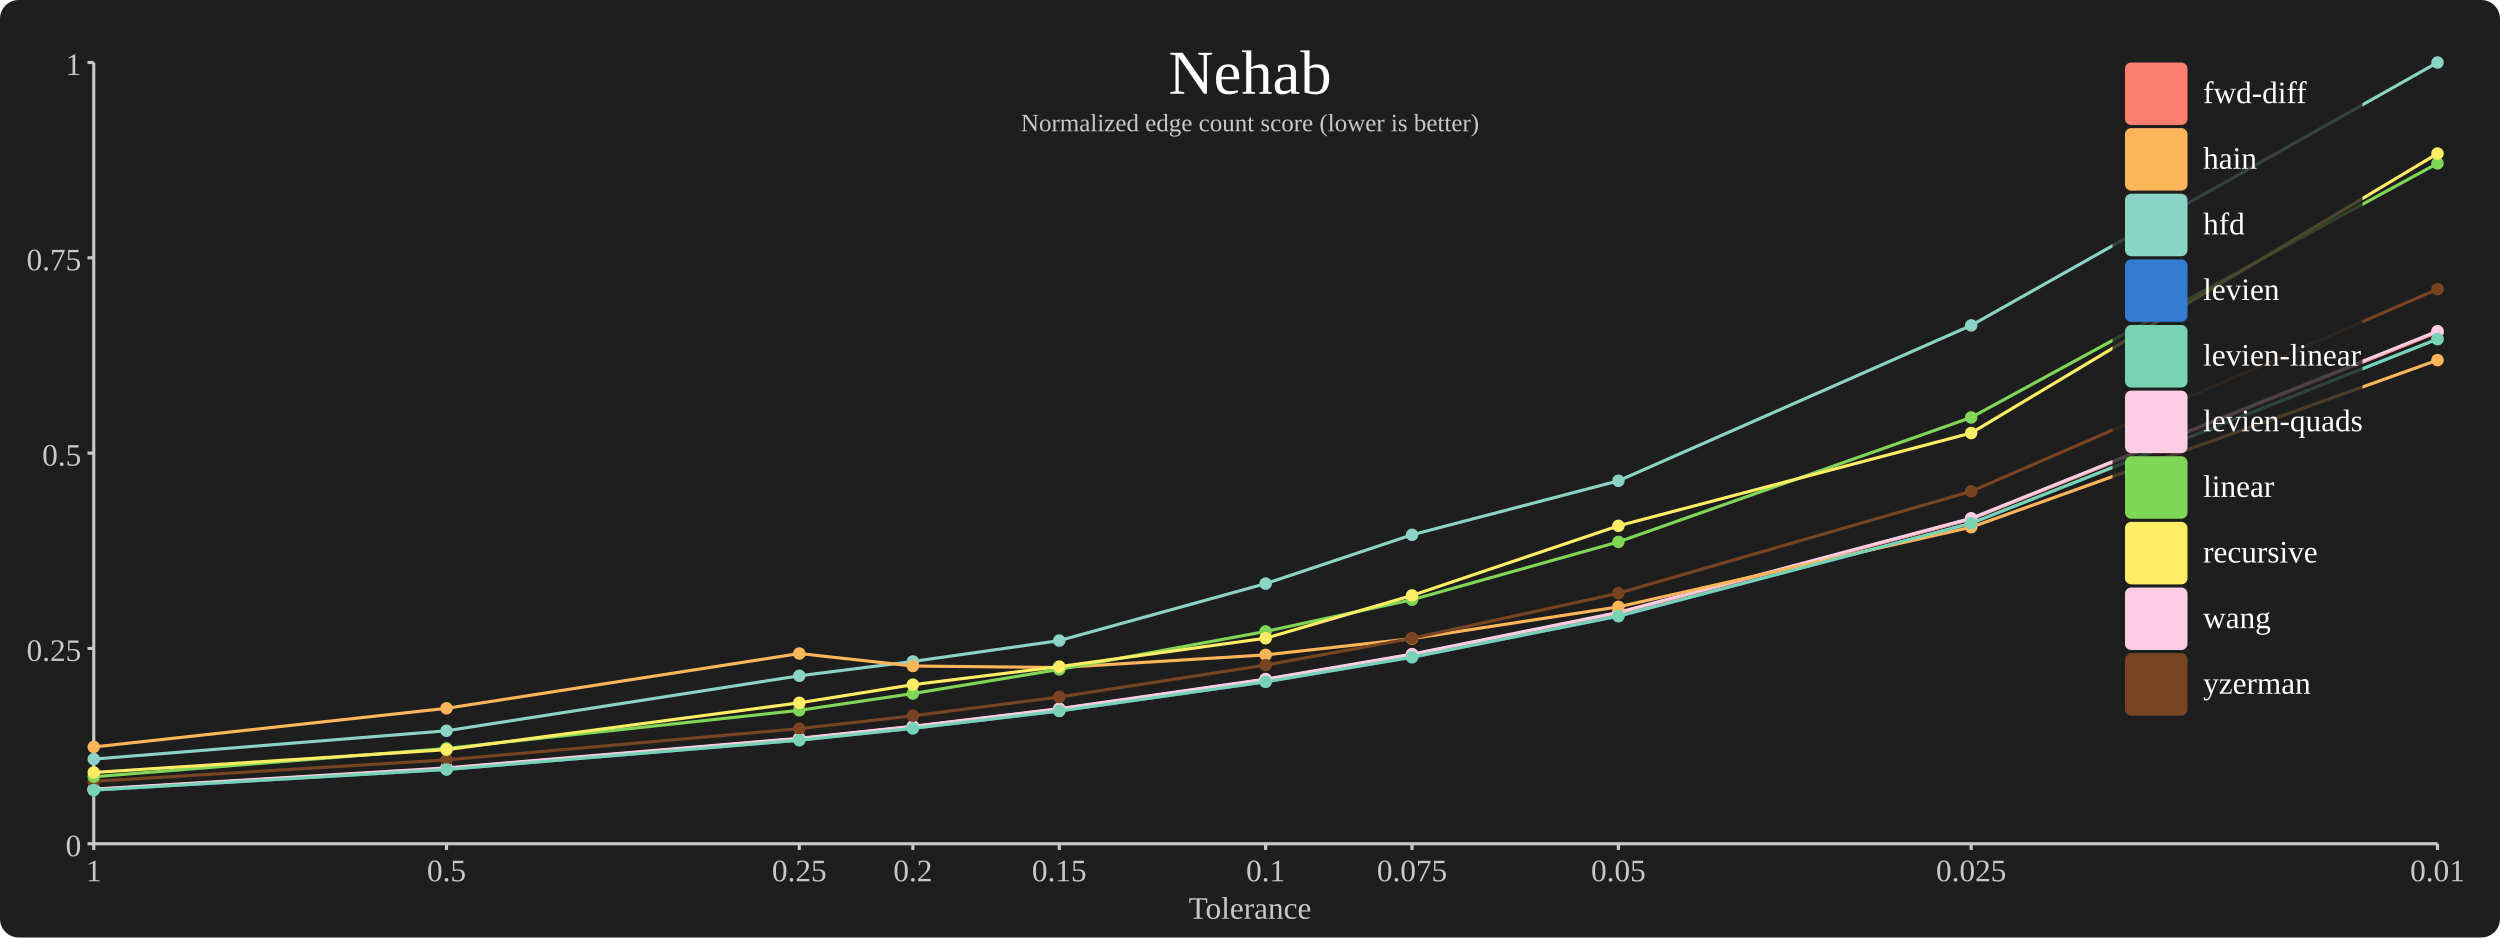
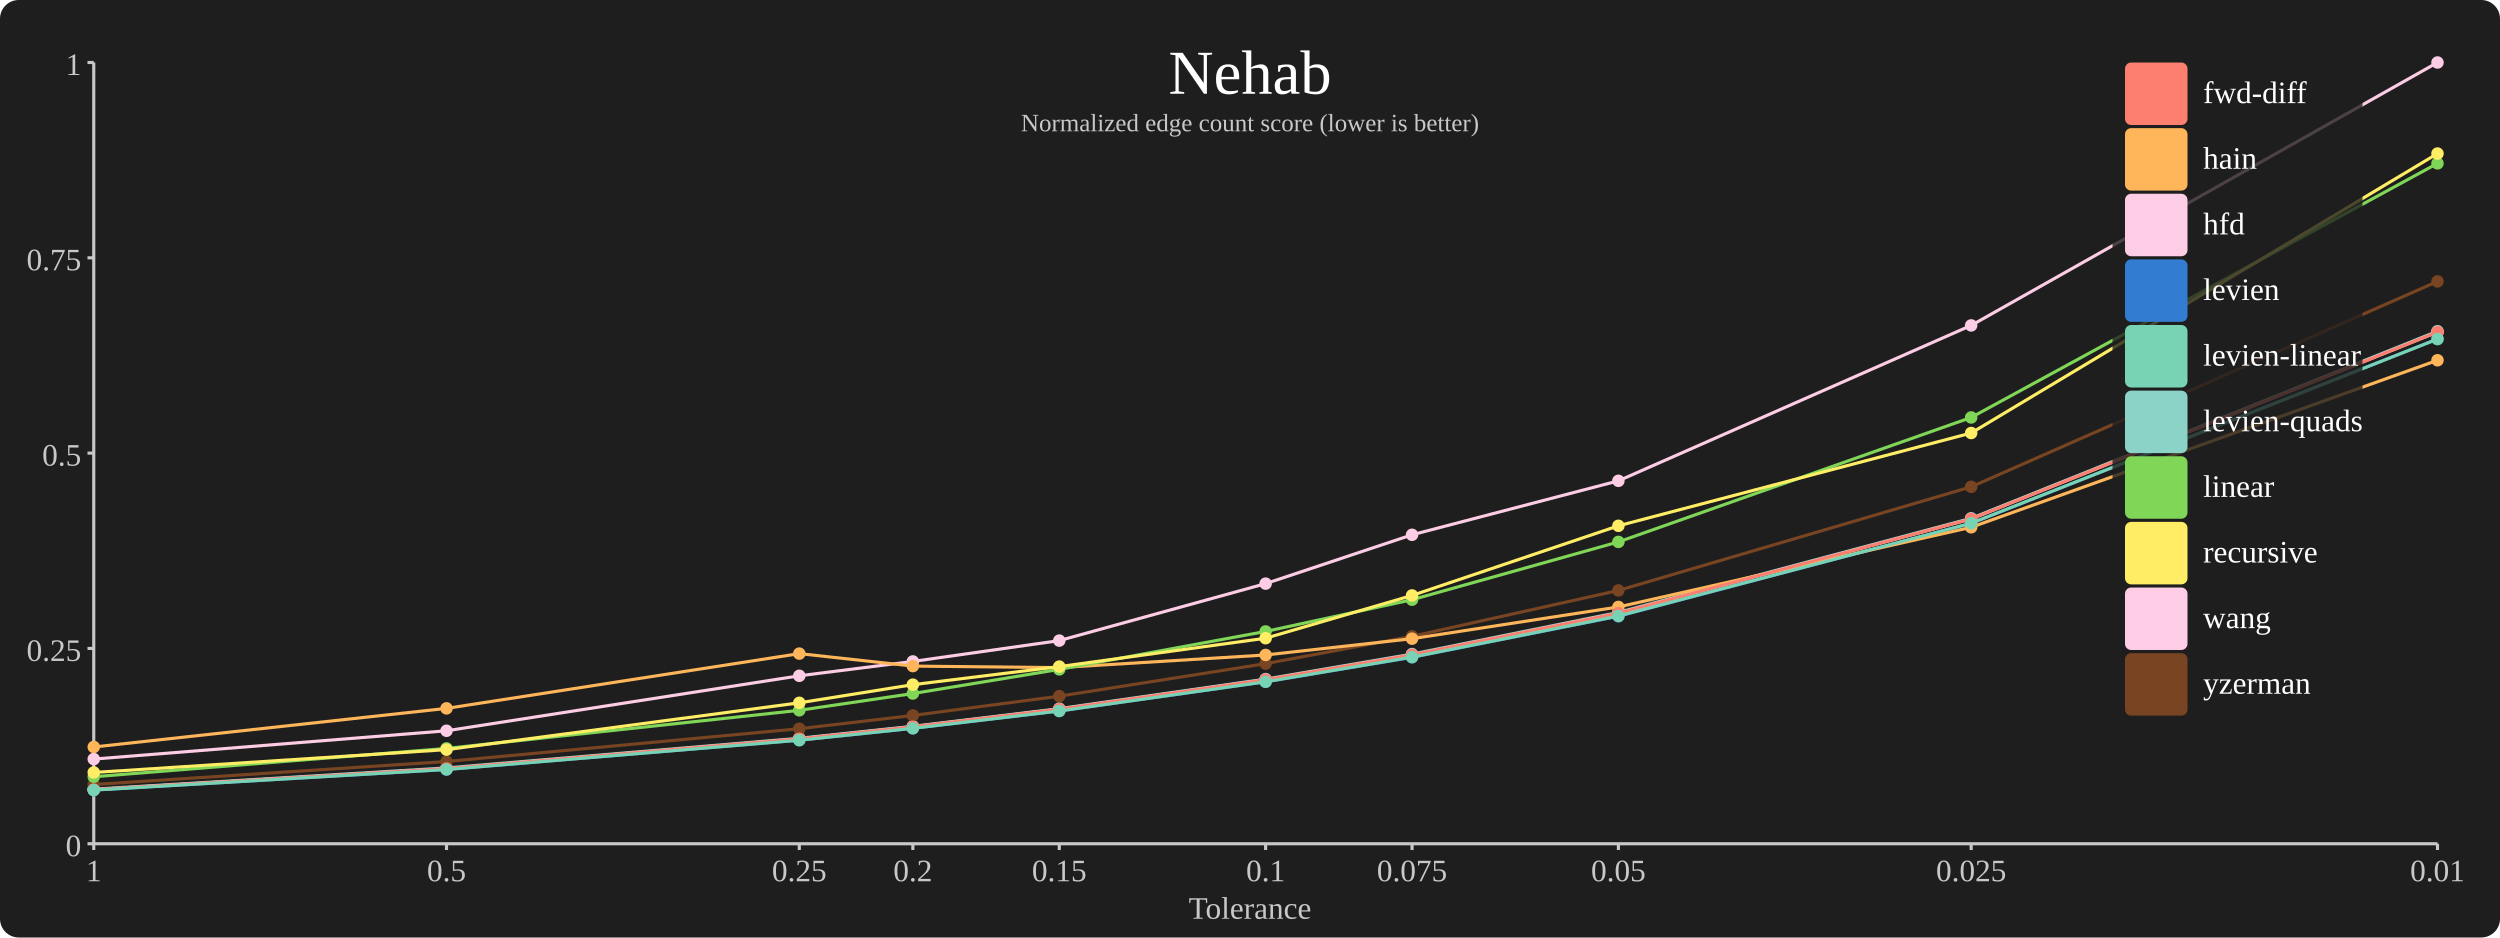
<svg xmlns="http://www.w3.org/2000/svg" viewBox="0 0 800 300">
  <rect x="0" y="0" width="800" height="300" ry="6" style="fill:rgb(30,30,30);stroke:none;fill-opacity:1;stroke-opacity:1;" />
  <path d="M 30 20 L 30 270" style="stroke:rgb(200,200,200);stroke-width:1" />
  <path d="M 30 270 L 780 270" style="stroke:rgb(200,200,200);stroke-width:1" />
  <path d="M 780 270 L 780 272" style="stroke:rgb(200,200,200);stroke-width:1" />
  <text x="780" y="282" style="font-size:10px;fill:rgb(200,200,200);text-anchor:middle;text-align:center;"> 0.01 </text>
  <path d="M 630.772 270 L 630.772 272" style="stroke:rgb(200,200,200);stroke-width:1" />
  <text x="630.772" y="282" style="font-size:10px;fill:rgb(200,200,200);text-anchor:middle;text-align:center;"> 0.025 </text>
  <path d="M 517.886 270 L 517.886 272" style="stroke:rgb(200,200,200);stroke-width:1" />
  <text x="517.886" y="282" style="font-size:10px;fill:rgb(200,200,200);text-anchor:middle;text-align:center;"> 0.05 </text>
  <path d="M 451.852 270 L 451.852 272" style="stroke:rgb(200,200,200);stroke-width:1" />
  <text x="451.852" y="282" style="font-size:10px;fill:rgb(200,200,200);text-anchor:middle;text-align:center;"> 0.075 </text>
  <path d="M 405 270 L 405 272" style="stroke:rgb(200,200,200);stroke-width:1" />
  <text x="405" y="282" style="font-size:10px;fill:rgb(200,200,200);text-anchor:middle;text-align:center;"> 0.1 </text>
  <path d="M 338.966 270 L 338.966 272" style="stroke:rgb(200,200,200);stroke-width:1" />
  <text x="338.966" y="282" style="font-size:10px;fill:rgb(200,200,200);text-anchor:middle;text-align:center;"> 0.15 </text>
  <path d="M 292.114 270 L 292.114 272" style="stroke:rgb(200,200,200);stroke-width:1" />
  <text x="292.114" y="282" style="font-size:10px;fill:rgb(200,200,200);text-anchor:middle;text-align:center;"> 0.2 </text>
  <path d="M 255.773 270 L 255.773 272" style="stroke:rgb(200,200,200);stroke-width:1" />
  <text x="255.773" y="282" style="font-size:10px;fill:rgb(200,200,200);text-anchor:middle;text-align:center;"> 0.25 </text>
  <path d="M 142.886 270 L 142.886 272" style="stroke:rgb(200,200,200);stroke-width:1" />
  <text x="142.886" y="282" style="font-size:10px;fill:rgb(200,200,200);text-anchor:middle;text-align:center;"> 0.5 </text>
  <path d="M 30 270 L 30 272" style="stroke:rgb(200,200,200);stroke-width:1" />
  <text x="30" y="282" style="font-size:10px;fill:rgb(200,200,200);text-anchor:middle;text-align:center;"> 1 </text>
  <path d="M 28 270 L 30 270" style="stroke:rgb(200,200,200);stroke-width:1" />
  <text x="26" y="274" style="font-size:10px;fill:rgb(200,200,200);text-anchor:end;text-align:right;"> 0 </text>
  <path d="M 28 207.5 L 30 207.5" style="stroke:rgb(200,200,200);stroke-width:1" />
  <text x="26" y="211.5" style="font-size:10px;fill:rgb(200,200,200);text-anchor:end;text-align:right;"> 0.25 </text>
  <path d="M 28 145 L 30 145" style="stroke:rgb(200,200,200);stroke-width:1" />
  <text x="26" y="149" style="font-size:10px;fill:rgb(200,200,200);text-anchor:end;text-align:right;"> 0.5 </text>
  <path d="M 28 82.5 L 30 82.5" style="stroke:rgb(200,200,200);stroke-width:1" />
  <text x="26" y="86.5" style="font-size:10px;fill:rgb(200,200,200);text-anchor:end;text-align:right;"> 0.75 </text>
  <path d="M 28 20 L 30 20" style="stroke:rgb(200,200,200);stroke-width:1" />
  <text x="26" y="24" style="font-size:10px;fill:rgb(200,200,200);text-anchor:end;text-align:right;"> 1 </text>
  <text x="400" y="294" style="font-size:10px;fill:rgb(200,200,200);text-anchor:middle;text-align:center;"> Tolerance </text>
+   <circle cx="780" cy="108.475" r="2" style="fill:rgb(50,125,209);stroke:none;fill-opacity:1;stroke-opacity:1;" />
+   <path d="M 780 108.475 L 630.772 167.465" style="stroke:rgb(50,125,209);stroke-width:1" />
+   <circle cx="630.772" cy="167.465" r="2" style="fill:rgb(50,125,209);stroke:none;fill-opacity:1;stroke-opacity:1;" />
+   <path d="M 630.772 167.465 L 517.886 197.2" style="stroke:rgb(50,125,209);stroke-width:1" />
+   <circle cx="517.886" cy="197.2" r="2" style="fill:rgb(50,125,209);stroke:none;fill-opacity:1;stroke-opacity:1;" />
+   <path d="M 517.886 197.2 L 451.852 210.335" style="stroke:rgb(50,125,209);stroke-width:1" />
+   <circle cx="451.852" cy="210.335" r="2" style="fill:rgb(50,125,209);stroke:none;fill-opacity:1;stroke-opacity:1;" />
+   <path d="M 451.852 210.335 L 405 218.183" style="stroke:rgb(50,125,209);stroke-width:1" />
+   <circle cx="405" cy="218.183" r="2" style="fill:rgb(50,125,209);stroke:none;fill-opacity:1;stroke-opacity:1;" />
+   <path d="M 405 218.183 L 338.966 227.52" style="stroke:rgb(50,125,209);stroke-width:1" />
+   <circle cx="338.966" cy="227.52" r="2" style="fill:rgb(50,125,209);stroke:none;fill-opacity:1;stroke-opacity:1;" />
+   <path d="M 338.966 227.52 L 292.114 233.062" style="stroke:rgb(50,125,209);stroke-width:1" />
+   <circle cx="292.114" cy="233.062" r="2" style="fill:rgb(50,125,209);stroke:none;fill-opacity:1;stroke-opacity:1;" />
+   <path d="M 292.114 233.062 L 255.773 236.85" style="stroke:rgb(50,125,209);stroke-width:1" />
+   <circle cx="255.773" cy="236.85" r="2" style="fill:rgb(50,125,209);stroke:none;fill-opacity:1;stroke-opacity:1;" />
+   <path d="M 255.773 236.85 L 142.886 246.225" style="stroke:rgb(50,125,209);stroke-width:1" />
+   <circle cx="142.886" cy="246.225" r="2" style="fill:rgb(50,125,209);stroke:none;fill-opacity:1;stroke-opacity:1;" />
+   <path d="M 142.886 246.225 L 30 252.838" style="stroke:rgb(50,125,209);stroke-width:1" />
+   <circle cx="30" cy="252.838" r="2" style="fill:rgb(50,125,209);stroke:none;fill-opacity:1;stroke-opacity:1;" />
+   <circle cx="780" cy="105.98" r="2" style="fill:rgb(139,211,199);stroke:none;fill-opacity:1;stroke-opacity:1;" />
+   <path d="M 780 105.98 L 630.772 165.857" style="stroke:rgb(139,211,199);stroke-width:1" />
+   <circle cx="630.772" cy="165.857" r="2" style="fill:rgb(139,211,199);stroke:none;fill-opacity:1;stroke-opacity:1;" />
+   <path d="M 630.772 165.857 L 517.886 195.957" style="stroke:rgb(139,211,199);stroke-width:1" />
+   <circle cx="517.886" cy="195.957" r="2" style="fill:rgb(139,211,199);stroke:none;fill-opacity:1;stroke-opacity:1;" />
+   <path d="M 517.886 195.957 L 451.852 209.305" style="stroke:rgb(139,211,199);stroke-width:1" />
+   <circle cx="451.852" cy="209.305" r="2" style="fill:rgb(139,211,199);stroke:none;fill-opacity:1;stroke-opacity:1;" />
+   <path d="M 451.852 209.305 L 405 217.305" style="stroke:rgb(139,211,199);stroke-width:1" />
+   <circle cx="405" cy="217.305" r="2" style="fill:rgb(139,211,199);stroke:none;fill-opacity:1;stroke-opacity:1;" />
+   <path d="M 405 217.305 L 338.966 226.762" style="stroke:rgb(139,211,199);stroke-width:1" />
+   <circle cx="338.966" cy="226.762" r="2" style="fill:rgb(139,211,199);stroke:none;fill-opacity:1;stroke-opacity:1;" />
+   <path d="M 338.966 226.762 L 292.114 232.407" style="stroke:rgb(139,211,199);stroke-width:1" />
+   <circle cx="292.114" cy="232.407" r="2" style="fill:rgb(139,211,199);stroke:none;fill-opacity:1;stroke-opacity:1;" />
+   <path d="M 292.114 232.407 L 255.773 236.238" style="stroke:rgb(139,211,199);stroke-width:1" />
+   <circle cx="255.773" cy="236.238" r="2" style="fill:rgb(139,211,199);stroke:none;fill-opacity:1;stroke-opacity:1;" />
+   <path d="M 255.773 236.238 L 142.886 245.725" style="stroke:rgb(139,211,199);stroke-width:1" />
+   <circle cx="142.886" cy="245.725" r="2" style="fill:rgb(139,211,199);stroke:none;fill-opacity:1;stroke-opacity:1;" />
+   <path d="M 142.886 245.725 L 30 252.515" style="stroke:rgb(139,211,199);stroke-width:1" />
+   <circle cx="30" cy="252.515" r="2" style="fill:rgb(139,211,199);stroke:none;fill-opacity:1;stroke-opacity:1;" />
  <circle cx="780" cy="106.25" r="2" style="fill:rgb(253,204,229);stroke:none;fill-opacity:1;stroke-opacity:1;" />
  <path d="M 780 106.25 L 630.772 166.04" style="stroke:rgb(253,204,229);stroke-width:1" />
  <circle cx="630.772" cy="166.04" r="2" style="fill:rgb(253,204,229);stroke:none;fill-opacity:1;stroke-opacity:1;" />
  <path d="M 630.772 166.04 L 517.886 196.185" style="stroke:rgb(253,204,229);stroke-width:1" />
  <circle cx="517.886" cy="196.185" r="2" style="fill:rgb(253,204,229);stroke:none;fill-opacity:1;stroke-opacity:1;" />
  <path d="M 517.886 196.185 L 451.852 209.535" style="stroke:rgb(253,204,229);stroke-width:1" />
  <circle cx="451.852" cy="209.535" r="2" style="fill:rgb(253,204,229);stroke:none;fill-opacity:1;stroke-opacity:1;" />
  <path d="M 451.852 209.535 L 405 217.495" style="stroke:rgb(253,204,229);stroke-width:1" />
  <circle cx="405" cy="217.495" r="2" style="fill:rgb(253,204,229);stroke:none;fill-opacity:1;stroke-opacity:1;" />
  <path d="M 405 217.495 L 338.966 226.923" style="stroke:rgb(253,204,229);stroke-width:1" />
  <circle cx="338.966" cy="226.923" r="2" style="fill:rgb(253,204,229);stroke:none;fill-opacity:1;stroke-opacity:1;" />
  <path d="M 338.966 226.923 L 292.114 232.548" style="stroke:rgb(253,204,229);stroke-width:1" />
  <circle cx="292.114" cy="232.548" r="2" style="fill:rgb(253,204,229);stroke:none;fill-opacity:1;stroke-opacity:1;" />
  <path d="M 292.114 232.548 L 255.773 236.41" style="stroke:rgb(253,204,229);stroke-width:1" />
  <circle cx="255.773" cy="236.41" r="2" style="fill:rgb(253,204,229);stroke:none;fill-opacity:1;stroke-opacity:1;" />
  <path d="M 255.773 236.41 L 142.886 245.942" style="stroke:rgb(253,204,229);stroke-width:1" />
  <circle cx="142.886" cy="245.942" r="2" style="fill:rgb(253,204,229);stroke:none;fill-opacity:1;stroke-opacity:1;" />
  <path d="M 142.886 245.942 L 30 252.66" style="stroke:rgb(253,204,229);stroke-width:1" />
  <circle cx="30" cy="252.66" r="2" style="fill:rgb(253,204,229);stroke:none;fill-opacity:1;stroke-opacity:1;" />
+   <circle cx="780" cy="90.06" r="2" style="fill:rgb(120,68,33);stroke:none;fill-opacity:1;stroke-opacity:1;" />
+   <path d="M 780 90.06 L 630.772 155.785" style="stroke:rgb(120,68,33);stroke-width:1" />
+   <circle cx="630.772" cy="155.785" r="2" style="fill:rgb(120,68,33);stroke:none;fill-opacity:1;stroke-opacity:1;" />
+   <path d="M 630.772 155.785 L 517.886 188.94" style="stroke:rgb(120,68,33);stroke-width:1" />
+   <circle cx="517.886" cy="188.94" r="2" style="fill:rgb(120,68,33);stroke:none;fill-opacity:1;stroke-opacity:1;" />
+   <path d="M 517.886 188.94 L 451.852 203.615" style="stroke:rgb(120,68,33);stroke-width:1" />
+   <circle cx="451.852" cy="203.615" r="2" style="fill:rgb(120,68,33);stroke:none;fill-opacity:1;stroke-opacity:1;" />
+   <path d="M 451.852 203.615 L 405 212.363" style="stroke:rgb(120,68,33);stroke-width:1" />
+   <circle cx="405" cy="212.363" r="2" style="fill:rgb(120,68,33);stroke:none;fill-opacity:1;stroke-opacity:1;" />
+   <path d="M 405 212.363 L 338.966 222.772" style="stroke:rgb(120,68,33);stroke-width:1" />
+   <circle cx="338.966" cy="222.772" r="2" style="fill:rgb(120,68,33);stroke:none;fill-opacity:1;stroke-opacity:1;" />
+   <path d="M 338.966 222.772 L 292.114 228.94" style="stroke:rgb(120,68,33);stroke-width:1" />
+   <circle cx="292.114" cy="228.94" r="2" style="fill:rgb(120,68,33);stroke:none;fill-opacity:1;stroke-opacity:1;" />
+   <path d="M 292.114 228.94 L 255.773 233.183" style="stroke:rgb(120,68,33);stroke-width:1" />
+   <circle cx="255.773" cy="233.183" r="2" style="fill:rgb(120,68,33);stroke:none;fill-opacity:1;stroke-opacity:1;" />
+   <path d="M 255.773 233.183 L 142.886 243.678" style="stroke:rgb(120,68,33);stroke-width:1" />
+   <circle cx="142.886" cy="243.678" r="2" style="fill:rgb(120,68,33);stroke:none;fill-opacity:1;stroke-opacity:1;" />
+   <path d="M 142.886 243.678 L 30 251.037" style="stroke:rgb(120,68,33);stroke-width:1" />
+   <circle cx="30" cy="251.037" r="2" style="fill:rgb(120,68,33);stroke:none;fill-opacity:1;stroke-opacity:1;" />
+   <circle cx="780" cy="20" r="2" style="fill:rgb(253,204,229);stroke:none;fill-opacity:1;stroke-opacity:1;" />
+   <path d="M 780 20 L 630.772 104.133" style="stroke:rgb(253,204,229);stroke-width:1" />
+   <circle cx="630.772" cy="104.133" r="2" style="fill:rgb(253,204,229);stroke:none;fill-opacity:1;stroke-opacity:1;" />
+   <path d="M 630.772 104.133 L 517.886 153.863" style="stroke:rgb(253,204,229);stroke-width:1" />
+   <circle cx="517.886" cy="153.863" r="2" style="fill:rgb(253,204,229);stroke:none;fill-opacity:1;stroke-opacity:1;" />
+   <path d="M 517.886 153.863 L 451.852 171.135" style="stroke:rgb(253,204,229);stroke-width:1" />
+   <circle cx="451.852" cy="171.135" r="2" style="fill:rgb(253,204,229);stroke:none;fill-opacity:1;stroke-opacity:1;" />
+   <path d="M 451.852 171.135 L 405 186.76" style="stroke:rgb(253,204,229);stroke-width:1" />
+   <circle cx="405" cy="186.76" r="2" style="fill:rgb(253,204,229);stroke:none;fill-opacity:1;stroke-opacity:1;" />
+   <path d="M 405 186.76 L 338.966 204.993" style="stroke:rgb(253,204,229);stroke-width:1" />
+   <circle cx="338.966" cy="204.993" r="2" style="fill:rgb(253,204,229);stroke:none;fill-opacity:1;stroke-opacity:1;" />
+   <path d="M 338.966 204.993 L 292.114 211.662" style="stroke:rgb(253,204,229);stroke-width:1" />
+   <circle cx="292.114" cy="211.662" r="2" style="fill:rgb(253,204,229);stroke:none;fill-opacity:1;stroke-opacity:1;" />
+   <path d="M 292.114 211.662 L 255.773 216.25" style="stroke:rgb(253,204,229);stroke-width:1" />
+   <circle cx="255.773" cy="216.25" r="2" style="fill:rgb(253,204,229);stroke:none;fill-opacity:1;stroke-opacity:1;" />
+   <path d="M 255.773 216.25 L 142.886 233.847" style="stroke:rgb(253,204,229);stroke-width:1" />
+   <circle cx="142.886" cy="233.847" r="2" style="fill:rgb(253,204,229);stroke:none;fill-opacity:1;stroke-opacity:1;" />
+   <path d="M 142.886 233.847 L 30 242.9" style="stroke:rgb(253,204,229);stroke-width:1" />
+   <circle cx="30" cy="242.9" r="2" style="fill:rgb(253,204,229);stroke:none;fill-opacity:1;stroke-opacity:1;" />
+   <circle cx="780" cy="115.285" r="2" style="fill:rgb(255,181,90);stroke:none;fill-opacity:1;stroke-opacity:1;" />
+   <path d="M 780 115.285 L 630.772 168.73" style="stroke:rgb(255,181,90);stroke-width:1" />
+   <circle cx="630.772" cy="168.73" r="2" style="fill:rgb(255,181,90);stroke:none;fill-opacity:1;stroke-opacity:1;" />
+   <path d="M 630.772 168.73 L 517.886 194.22" style="stroke:rgb(255,181,90);stroke-width:1" />
+   <circle cx="517.886" cy="194.22" r="2" style="fill:rgb(255,181,90);stroke:none;fill-opacity:1;stroke-opacity:1;" />
+   <path d="M 517.886 194.22 L 451.852 204.377" style="stroke:rgb(255,181,90);stroke-width:1" />
+   <circle cx="451.852" cy="204.377" r="2" style="fill:rgb(255,181,90);stroke:none;fill-opacity:1;stroke-opacity:1;" />
+   <path d="M 451.852 204.377 L 405 209.585" style="stroke:rgb(255,181,90);stroke-width:1" />
+   <circle cx="405" cy="209.585" r="2" style="fill:rgb(255,181,90);stroke:none;fill-opacity:1;stroke-opacity:1;" />
+   <path d="M 405 209.585 L 338.966 213.645" style="stroke:rgb(255,181,90);stroke-width:1" />
+   <circle cx="338.966" cy="213.645" r="2" style="fill:rgb(255,181,90);stroke:none;fill-opacity:1;stroke-opacity:1;" />
+   <path d="M 338.966 213.645 L 292.114 213.153" style="stroke:rgb(255,181,90);stroke-width:1" />
+   <circle cx="292.114" cy="213.153" r="2" style="fill:rgb(255,181,90);stroke:none;fill-opacity:1;stroke-opacity:1;" />
+   <path d="M 292.114 213.153 L 255.773 209.155" style="stroke:rgb(255,181,90);stroke-width:1" />
+   <circle cx="255.773" cy="209.155" r="2" style="fill:rgb(255,181,90);stroke:none;fill-opacity:1;stroke-opacity:1;" />
+   <path d="M 255.773 209.155 L 142.886 226.678" style="stroke:rgb(255,181,90);stroke-width:1" />
+   <circle cx="142.886" cy="226.678" r="2" style="fill:rgb(255,181,90);stroke:none;fill-opacity:1;stroke-opacity:1;" />
+   <path d="M 142.886 226.678 L 30 239.032" style="stroke:rgb(255,181,90);stroke-width:1" />
+   <circle cx="30" cy="239.032" r="2" style="fill:rgb(255,181,90);stroke:none;fill-opacity:1;stroke-opacity:1;" />
  <circle cx="780" cy="106.25" r="2" style="fill:rgb(253,127,111);stroke:none;fill-opacity:1;stroke-opacity:1;" />
  <path d="M 780 106.25 L 630.772 166.04" style="stroke:rgb(253,127,111);stroke-width:1" />
  <circle cx="630.772" cy="166.04" r="2" style="fill:rgb(253,127,111);stroke:none;fill-opacity:1;stroke-opacity:1;" />
  <path d="M 630.772 166.04 L 517.886 196.185" style="stroke:rgb(253,127,111);stroke-width:1" />
  <circle cx="517.886" cy="196.185" r="2" style="fill:rgb(253,127,111);stroke:none;fill-opacity:1;stroke-opacity:1;" />
  <path d="M 517.886 196.185 L 451.852 209.535" style="stroke:rgb(253,127,111);stroke-width:1" />
  <circle cx="451.852" cy="209.535" r="2" style="fill:rgb(253,127,111);stroke:none;fill-opacity:1;stroke-opacity:1;" />
  <path d="M 451.852 209.535 L 405 217.495" style="stroke:rgb(253,127,111);stroke-width:1" />
  <circle cx="405" cy="217.495" r="2" style="fill:rgb(253,127,111);stroke:none;fill-opacity:1;stroke-opacity:1;" />
  <path d="M 405 217.495 L 338.966 226.923" style="stroke:rgb(253,127,111);stroke-width:1" />
  <circle cx="338.966" cy="226.923" r="2" style="fill:rgb(253,127,111);stroke:none;fill-opacity:1;stroke-opacity:1;" />
  <path d="M 338.966 226.923 L 292.114 232.548" style="stroke:rgb(253,127,111);stroke-width:1" />
  <circle cx="292.114" cy="232.548" r="2" style="fill:rgb(253,127,111);stroke:none;fill-opacity:1;stroke-opacity:1;" />
  <path d="M 292.114 232.548 L 255.773 236.41" style="stroke:rgb(253,127,111);stroke-width:1" />
  <circle cx="255.773" cy="236.41" r="2" style="fill:rgb(253,127,111);stroke:none;fill-opacity:1;stroke-opacity:1;" />
  <path d="M 255.773 236.41 L 142.886 245.942" style="stroke:rgb(253,127,111);stroke-width:1" />
  <circle cx="142.886" cy="245.942" r="2" style="fill:rgb(253,127,111);stroke:none;fill-opacity:1;stroke-opacity:1;" />
  <path d="M 142.886 245.942 L 30 252.66" style="stroke:rgb(253,127,111);stroke-width:1" />
  <circle cx="30" cy="252.66" r="2" style="fill:rgb(253,127,111);stroke:none;fill-opacity:1;stroke-opacity:1;" />
-   <circle cx="780" cy="20" r="2" style="fill:rgb(139,211,199);stroke:none;fill-opacity:1;stroke-opacity:1;" />
-   <path d="M 780 20 L 630.772 104.133" style="stroke:rgb(139,211,199);stroke-width:1" />
-   <circle cx="630.772" cy="104.133" r="2" style="fill:rgb(139,211,199);stroke:none;fill-opacity:1;stroke-opacity:1;" />
-   <path d="M 630.772 104.133 L 517.886 153.863" style="stroke:rgb(139,211,199);stroke-width:1" />
-   <circle cx="517.886" cy="153.863" r="2" style="fill:rgb(139,211,199);stroke:none;fill-opacity:1;stroke-opacity:1;" />
-   <path d="M 517.886 153.863 L 451.852 171.135" style="stroke:rgb(139,211,199);stroke-width:1" />
-   <circle cx="451.852" cy="171.135" r="2" style="fill:rgb(139,211,199);stroke:none;fill-opacity:1;stroke-opacity:1;" />
-   <path d="M 451.852 171.135 L 405 186.76" style="stroke:rgb(139,211,199);stroke-width:1" />
-   <circle cx="405" cy="186.76" r="2" style="fill:rgb(139,211,199);stroke:none;fill-opacity:1;stroke-opacity:1;" />
-   <path d="M 405 186.76 L 338.966 204.993" style="stroke:rgb(139,211,199);stroke-width:1" />
-   <circle cx="338.966" cy="204.993" r="2" style="fill:rgb(139,211,199);stroke:none;fill-opacity:1;stroke-opacity:1;" />
-   <path d="M 338.966 204.993 L 292.114 211.662" style="stroke:rgb(139,211,199);stroke-width:1" />
-   <circle cx="292.114" cy="211.662" r="2" style="fill:rgb(139,211,199);stroke:none;fill-opacity:1;stroke-opacity:1;" />
-   <path d="M 292.114 211.662 L 255.773 216.25" style="stroke:rgb(139,211,199);stroke-width:1" />
-   <circle cx="255.773" cy="216.25" r="2" style="fill:rgb(139,211,199);stroke:none;fill-opacity:1;stroke-opacity:1;" />
-   <path d="M 255.773 216.25 L 142.886 233.847" style="stroke:rgb(139,211,199);stroke-width:1" />
-   <circle cx="142.886" cy="233.847" r="2" style="fill:rgb(139,211,199);stroke:none;fill-opacity:1;stroke-opacity:1;" />
-   <path d="M 142.886 233.847 L 30 242.9" style="stroke:rgb(139,211,199);stroke-width:1" />
-   <circle cx="30" cy="242.9" r="2" style="fill:rgb(139,211,199);stroke:none;fill-opacity:1;stroke-opacity:1;" />
-   <circle cx="780" cy="108.487" r="2" style="fill:rgb(50,125,209);stroke:none;fill-opacity:1;stroke-opacity:1;" />
-   <path d="M 780 108.487 L 630.772 167.47" style="stroke:rgb(50,125,209);stroke-width:1" />
-   <circle cx="630.772" cy="167.47" r="2" style="fill:rgb(50,125,209);stroke:none;fill-opacity:1;stroke-opacity:1;" />
-   <path d="M 630.772 167.47 L 517.886 197.207" style="stroke:rgb(50,125,209);stroke-width:1" />
-   <circle cx="517.886" cy="197.207" r="2" style="fill:rgb(50,125,209);stroke:none;fill-opacity:1;stroke-opacity:1;" />
-   <path d="M 517.886 197.207 L 451.852 210.338" style="stroke:rgb(50,125,209);stroke-width:1" />
-   <circle cx="451.852" cy="210.338" r="2" style="fill:rgb(50,125,209);stroke:none;fill-opacity:1;stroke-opacity:1;" />
-   <path d="M 451.852 210.338 L 405 218.19" style="stroke:rgb(50,125,209);stroke-width:1" />
-   <circle cx="405" cy="218.19" r="2" style="fill:rgb(50,125,209);stroke:none;fill-opacity:1;stroke-opacity:1;" />
-   <path d="M 405 218.19 L 338.966 227.522" style="stroke:rgb(50,125,209);stroke-width:1" />
-   <circle cx="338.966" cy="227.522" r="2" style="fill:rgb(50,125,209);stroke:none;fill-opacity:1;stroke-opacity:1;" />
-   <path d="M 338.966 227.522 L 292.114 233.062" style="stroke:rgb(50,125,209);stroke-width:1" />
-   <circle cx="292.114" cy="233.062" r="2" style="fill:rgb(50,125,209);stroke:none;fill-opacity:1;stroke-opacity:1;" />
-   <path d="M 292.114 233.062 L 255.773 236.85" style="stroke:rgb(50,125,209);stroke-width:1" />
-   <circle cx="255.773" cy="236.85" r="2" style="fill:rgb(50,125,209);stroke:none;fill-opacity:1;stroke-opacity:1;" />
-   <path d="M 255.773 236.85 L 142.886 246.225" style="stroke:rgb(50,125,209);stroke-width:1" />
-   <circle cx="142.886" cy="246.225" r="2" style="fill:rgb(50,125,209);stroke:none;fill-opacity:1;stroke-opacity:1;" />
-   <path d="M 142.886 246.225 L 30 252.838" style="stroke:rgb(50,125,209);stroke-width:1" />
-   <circle cx="30" cy="252.838" r="2" style="fill:rgb(50,125,209);stroke:none;fill-opacity:1;stroke-opacity:1;" />
-   <circle cx="780" cy="105.98" r="2" style="fill:rgb(253,204,229);stroke:none;fill-opacity:1;stroke-opacity:1;" />
-   <path d="M 780 105.98 L 630.772 165.857" style="stroke:rgb(253,204,229);stroke-width:1" />
-   <circle cx="630.772" cy="165.857" r="2" style="fill:rgb(253,204,229);stroke:none;fill-opacity:1;stroke-opacity:1;" />
-   <path d="M 630.772 165.857 L 517.886 195.957" style="stroke:rgb(253,204,229);stroke-width:1" />
-   <circle cx="517.886" cy="195.957" r="2" style="fill:rgb(253,204,229);stroke:none;fill-opacity:1;stroke-opacity:1;" />
-   <path d="M 517.886 195.957 L 451.852 209.305" style="stroke:rgb(253,204,229);stroke-width:1" />
-   <circle cx="451.852" cy="209.305" r="2" style="fill:rgb(253,204,229);stroke:none;fill-opacity:1;stroke-opacity:1;" />
-   <path d="M 451.852 209.305 L 405 217.305" style="stroke:rgb(253,204,229);stroke-width:1" />
-   <circle cx="405" cy="217.305" r="2" style="fill:rgb(253,204,229);stroke:none;fill-opacity:1;stroke-opacity:1;" />
-   <path d="M 405 217.305 L 338.966 226.762" style="stroke:rgb(253,204,229);stroke-width:1" />
-   <circle cx="338.966" cy="226.762" r="2" style="fill:rgb(253,204,229);stroke:none;fill-opacity:1;stroke-opacity:1;" />
-   <path d="M 338.966 226.762 L 292.114 232.407" style="stroke:rgb(253,204,229);stroke-width:1" />
-   <circle cx="292.114" cy="232.407" r="2" style="fill:rgb(253,204,229);stroke:none;fill-opacity:1;stroke-opacity:1;" />
-   <path d="M 292.114 232.407 L 255.773 236.238" style="stroke:rgb(253,204,229);stroke-width:1" />
-   <circle cx="255.773" cy="236.238" r="2" style="fill:rgb(253,204,229);stroke:none;fill-opacity:1;stroke-opacity:1;" />
-   <path d="M 255.773 236.238 L 142.886 245.725" style="stroke:rgb(253,204,229);stroke-width:1" />
-   <circle cx="142.886" cy="245.725" r="2" style="fill:rgb(253,204,229);stroke:none;fill-opacity:1;stroke-opacity:1;" />
-   <path d="M 142.886 245.725 L 30 252.515" style="stroke:rgb(253,204,229);stroke-width:1" />
-   <circle cx="30" cy="252.515" r="2" style="fill:rgb(253,204,229);stroke:none;fill-opacity:1;stroke-opacity:1;" />
-   <circle cx="780" cy="115.24" r="2" style="fill:rgb(255,181,90);stroke:none;fill-opacity:1;stroke-opacity:1;" />
-   <path d="M 780 115.24 L 630.772 168.7" style="stroke:rgb(255,181,90);stroke-width:1" />
-   <circle cx="630.772" cy="168.7" r="2" style="fill:rgb(255,181,90);stroke:none;fill-opacity:1;stroke-opacity:1;" />
-   <path d="M 630.772 168.7 L 517.886 194.192" style="stroke:rgb(255,181,90);stroke-width:1" />
-   <circle cx="517.886" cy="194.192" r="2" style="fill:rgb(255,181,90);stroke:none;fill-opacity:1;stroke-opacity:1;" />
-   <path d="M 517.886 194.192 L 451.852 204.353" style="stroke:rgb(255,181,90);stroke-width:1" />
-   <circle cx="451.852" cy="204.353" r="2" style="fill:rgb(255,181,90);stroke:none;fill-opacity:1;stroke-opacity:1;" />
-   <path d="M 451.852 204.353 L 405 209.558" style="stroke:rgb(255,181,90);stroke-width:1" />
-   <circle cx="405" cy="209.558" r="2" style="fill:rgb(255,181,90);stroke:none;fill-opacity:1;stroke-opacity:1;" />
-   <path d="M 405 209.558 L 338.966 213.618" style="stroke:rgb(255,181,90);stroke-width:1" />
-   <circle cx="338.966" cy="213.618" r="2" style="fill:rgb(255,181,90);stroke:none;fill-opacity:1;stroke-opacity:1;" />
-   <path d="M 338.966 213.618 L 292.114 213.13" style="stroke:rgb(255,181,90);stroke-width:1" />
-   <circle cx="292.114" cy="213.13" r="2" style="fill:rgb(255,181,90);stroke:none;fill-opacity:1;stroke-opacity:1;" />
-   <path d="M 292.114 213.13 L 255.773 209.13" style="stroke:rgb(255,181,90);stroke-width:1" />
-   <circle cx="255.773" cy="209.13" r="2" style="fill:rgb(255,181,90);stroke:none;fill-opacity:1;stroke-opacity:1;" />
-   <path d="M 255.773 209.13 L 142.886 226.657" style="stroke:rgb(255,181,90);stroke-width:1" />
-   <circle cx="142.886" cy="226.657" r="2" style="fill:rgb(255,181,90);stroke:none;fill-opacity:1;stroke-opacity:1;" />
-   <path d="M 142.886 226.657 L 30 239.02" style="stroke:rgb(255,181,90);stroke-width:1" />
-   <circle cx="30" cy="239.02" r="2" style="fill:rgb(255,181,90);stroke:none;fill-opacity:1;stroke-opacity:1;" />
-   <circle cx="780" cy="92.545" r="2" style="fill:rgb(120,68,33);stroke:none;fill-opacity:1;stroke-opacity:1;" />
-   <path d="M 780 92.545 L 630.772 157.228" style="stroke:rgb(120,68,33);stroke-width:1" />
-   <circle cx="630.772" cy="157.228" r="2" style="fill:rgb(120,68,33);stroke:none;fill-opacity:1;stroke-opacity:1;" />
-   <path d="M 630.772 157.228 L 517.886 189.827" style="stroke:rgb(120,68,33);stroke-width:1" />
-   <circle cx="517.886" cy="189.827" r="2" style="fill:rgb(120,68,33);stroke:none;fill-opacity:1;stroke-opacity:1;" />
-   <path d="M 517.886 189.827 L 451.852 204.262" style="stroke:rgb(120,68,33);stroke-width:1" />
-   <circle cx="451.852" cy="204.262" r="2" style="fill:rgb(120,68,33);stroke:none;fill-opacity:1;stroke-opacity:1;" />
-   <path d="M 451.852 204.262 L 405 212.82" style="stroke:rgb(120,68,33);stroke-width:1" />
-   <circle cx="405" cy="212.82" r="2" style="fill:rgb(120,68,33);stroke:none;fill-opacity:1;stroke-opacity:1;" />
-   <path d="M 405 212.82 L 338.966 223.032" style="stroke:rgb(120,68,33);stroke-width:1" />
-   <circle cx="338.966" cy="223.032" r="2" style="fill:rgb(120,68,33);stroke:none;fill-opacity:1;stroke-opacity:1;" />
-   <path d="M 338.966 223.032 L 292.114 229.053" style="stroke:rgb(120,68,33);stroke-width:1" />
-   <circle cx="292.114" cy="229.053" r="2" style="fill:rgb(120,68,33);stroke:none;fill-opacity:1;stroke-opacity:1;" />
-   <path d="M 292.114 229.053 L 255.773 233.162" style="stroke:rgb(120,68,33);stroke-width:1" />
-   <circle cx="255.773" cy="233.162" r="2" style="fill:rgb(120,68,33);stroke:none;fill-opacity:1;stroke-opacity:1;" />
-   <path d="M 255.773 233.162 L 142.886 243.16" style="stroke:rgb(120,68,33);stroke-width:1" />
-   <circle cx="142.886" cy="243.16" r="2" style="fill:rgb(120,68,33);stroke:none;fill-opacity:1;stroke-opacity:1;" />
-   <path d="M 142.886 243.16 L 30 250.028" style="stroke:rgb(120,68,33);stroke-width:1" />
-   <circle cx="30" cy="250.028" r="2" style="fill:rgb(120,68,33);stroke:none;fill-opacity:1;stroke-opacity:1;" />
  <circle cx="780" cy="52.275" r="2" style="fill:rgb(128,214,87);stroke:none;fill-opacity:1;stroke-opacity:1;" />
-   <path d="M 780 52.275 L 630.772 133.588" style="stroke:rgb(128,214,87);stroke-width:1" />
-   <circle cx="630.772" cy="133.588" r="2" style="fill:rgb(128,214,87);stroke:none;fill-opacity:1;stroke-opacity:1;" />
-   <path d="M 630.772 133.588 L 517.886 173.407" style="stroke:rgb(128,214,87);stroke-width:1" />
+   <path d="M 780 52.275 L 630.772 133.585" style="stroke:rgb(128,214,87);stroke-width:1" />
+   <circle cx="630.772" cy="133.585" r="2" style="fill:rgb(128,214,87);stroke:none;fill-opacity:1;stroke-opacity:1;" />
+   <path d="M 630.772 133.585 L 517.886 173.407" style="stroke:rgb(128,214,87);stroke-width:1" />
  <circle cx="517.886" cy="173.407" r="2" style="fill:rgb(128,214,87);stroke:none;fill-opacity:1;stroke-opacity:1;" />
  <path d="M 517.886 173.407 L 451.852 191.907" style="stroke:rgb(128,214,87);stroke-width:1" />
  <circle cx="451.852" cy="191.907" r="2" style="fill:rgb(128,214,87);stroke:none;fill-opacity:1;stroke-opacity:1;" />
-   <path d="M 451.852 191.907 L 405 202.062" style="stroke:rgb(128,214,87);stroke-width:1" />
-   <circle cx="405" cy="202.062" r="2" style="fill:rgb(128,214,87);stroke:none;fill-opacity:1;stroke-opacity:1;" />
-   <path d="M 405 202.062 L 338.966 214.202" style="stroke:rgb(128,214,87);stroke-width:1" />
-   <circle cx="338.966" cy="214.202" r="2" style="fill:rgb(128,214,87);stroke:none;fill-opacity:1;stroke-opacity:1;" />
-   <path d="M 338.966 214.202 L 292.114 221.93" style="stroke:rgb(128,214,87);stroke-width:1" />
+   <path d="M 451.852 191.907 L 405 202.06" style="stroke:rgb(128,214,87);stroke-width:1" />
+   <circle cx="405" cy="202.06" r="2" style="fill:rgb(128,214,87);stroke:none;fill-opacity:1;stroke-opacity:1;" />
+   <path d="M 405 202.06 L 338.966 214.2" style="stroke:rgb(128,214,87);stroke-width:1" />
+   <circle cx="338.966" cy="214.2" r="2" style="fill:rgb(128,214,87);stroke:none;fill-opacity:1;stroke-opacity:1;" />
+   <path d="M 338.966 214.2 L 292.114 221.93" style="stroke:rgb(128,214,87);stroke-width:1" />
  <circle cx="292.114" cy="221.93" r="2" style="fill:rgb(128,214,87);stroke:none;fill-opacity:1;stroke-opacity:1;" />
  <path d="M 292.114 221.93 L 255.773 227.295" style="stroke:rgb(128,214,87);stroke-width:1" />
  <circle cx="255.773" cy="227.295" r="2" style="fill:rgb(128,214,87);stroke:none;fill-opacity:1;stroke-opacity:1;" />
-   <path d="M 255.773 227.295 L 142.886 239.488" style="stroke:rgb(128,214,87);stroke-width:1" />
-   <circle cx="142.886" cy="239.488" r="2" style="fill:rgb(128,214,87);stroke:none;fill-opacity:1;stroke-opacity:1;" />
-   <path d="M 142.886 239.488 L 30 248.553" style="stroke:rgb(128,214,87);stroke-width:1" />
-   <circle cx="30" cy="248.553" r="2" style="fill:rgb(128,214,87);stroke:none;fill-opacity:1;stroke-opacity:1;" />
-   <circle cx="780" cy="108.505" r="2" style="fill:rgb(119,211,179);stroke:none;fill-opacity:1;stroke-opacity:1;" />
-   <path d="M 780 108.505 L 630.772 167.433" style="stroke:rgb(119,211,179);stroke-width:1" />
-   <circle cx="630.772" cy="167.433" r="2" style="fill:rgb(119,211,179);stroke:none;fill-opacity:1;stroke-opacity:1;" />
-   <path d="M 630.772 167.433 L 517.886 197.135" style="stroke:rgb(119,211,179);stroke-width:1" />
-   <circle cx="517.886" cy="197.135" r="2" style="fill:rgb(119,211,179);stroke:none;fill-opacity:1;stroke-opacity:1;" />
-   <path d="M 517.886 197.135 L 451.852 210.287" style="stroke:rgb(119,211,179);stroke-width:1" />
+   <path d="M 255.773 227.295 L 142.886 239.49" style="stroke:rgb(128,214,87);stroke-width:1" />
+   <circle cx="142.886" cy="239.49" r="2" style="fill:rgb(128,214,87);stroke:none;fill-opacity:1;stroke-opacity:1;" />
+   <path d="M 142.886 239.49 L 30 248.555" style="stroke:rgb(128,214,87);stroke-width:1" />
+   <circle cx="30" cy="248.555" r="2" style="fill:rgb(128,214,87);stroke:none;fill-opacity:1;stroke-opacity:1;" />
+   <circle cx="780" cy="108.492" r="2" style="fill:rgb(119,211,179);stroke:none;fill-opacity:1;stroke-opacity:1;" />
+   <path d="M 780 108.492 L 630.772 167.427" style="stroke:rgb(119,211,179);stroke-width:1" />
+   <circle cx="630.772" cy="167.427" r="2" style="fill:rgb(119,211,179);stroke:none;fill-opacity:1;stroke-opacity:1;" />
+   <path d="M 630.772 167.427 L 517.886 197.13" style="stroke:rgb(119,211,179);stroke-width:1" />
+   <circle cx="517.886" cy="197.13" r="2" style="fill:rgb(119,211,179);stroke:none;fill-opacity:1;stroke-opacity:1;" />
+   <path d="M 517.886 197.13 L 451.852 210.287" style="stroke:rgb(119,211,179);stroke-width:1" />
  <circle cx="451.852" cy="210.287" r="2" style="fill:rgb(119,211,179);stroke:none;fill-opacity:1;stroke-opacity:1;" />
-   <path d="M 451.852 210.287 L 405 218.162" style="stroke:rgb(119,211,179);stroke-width:1" />
-   <circle cx="405" cy="218.162" r="2" style="fill:rgb(119,211,179);stroke:none;fill-opacity:1;stroke-opacity:1;" />
-   <path d="M 405 218.162 L 338.966 227.51" style="stroke:rgb(119,211,179);stroke-width:1" />
+   <path d="M 451.852 210.287 L 405 218.16" style="stroke:rgb(119,211,179);stroke-width:1" />
+   <circle cx="405" cy="218.16" r="2" style="fill:rgb(119,211,179);stroke:none;fill-opacity:1;stroke-opacity:1;" />
+   <path d="M 405 218.16 L 338.966 227.51" style="stroke:rgb(119,211,179);stroke-width:1" />
  <circle cx="338.966" cy="227.51" r="2" style="fill:rgb(119,211,179);stroke:none;fill-opacity:1;stroke-opacity:1;" />
-   <path d="M 338.966 227.51 L 292.114 233.058" style="stroke:rgb(119,211,179);stroke-width:1" />
-   <circle cx="292.114" cy="233.058" r="2" style="fill:rgb(119,211,179);stroke:none;fill-opacity:1;stroke-opacity:1;" />
-   <path d="M 292.114 233.058 L 255.773 236.857" style="stroke:rgb(119,211,179);stroke-width:1" />
+   <path d="M 338.966 227.51 L 292.114 233.055" style="stroke:rgb(119,211,179);stroke-width:1" />
+   <circle cx="292.114" cy="233.055" r="2" style="fill:rgb(119,211,179);stroke:none;fill-opacity:1;stroke-opacity:1;" />
+   <path d="M 292.114 233.055 L 255.773 236.857" style="stroke:rgb(119,211,179);stroke-width:1" />
  <circle cx="255.773" cy="236.857" r="2" style="fill:rgb(119,211,179);stroke:none;fill-opacity:1;stroke-opacity:1;" />
-   <path d="M 255.773 236.857 L 142.886 246.232" style="stroke:rgb(119,211,179);stroke-width:1" />
-   <circle cx="142.886" cy="246.232" r="2" style="fill:rgb(119,211,179);stroke:none;fill-opacity:1;stroke-opacity:1;" />
-   <path d="M 142.886 246.232 L 30 252.815" style="stroke:rgb(119,211,179);stroke-width:1" />
-   <circle cx="30" cy="252.815" r="2" style="fill:rgb(119,211,179);stroke:none;fill-opacity:1;stroke-opacity:1;" />
-   <circle cx="780" cy="49.137" r="2" style="fill:rgb(255,238,101);stroke:none;fill-opacity:1;stroke-opacity:1;" />
-   <path d="M 780 49.137 L 630.772 138.567" style="stroke:rgb(255,238,101);stroke-width:1" />
+   <path d="M 255.773 236.857 L 142.886 246.235" style="stroke:rgb(119,211,179);stroke-width:1" />
+   <circle cx="142.886" cy="246.235" r="2" style="fill:rgb(119,211,179);stroke:none;fill-opacity:1;stroke-opacity:1;" />
+   <path d="M 142.886 246.235 L 30 252.817" style="stroke:rgb(119,211,179);stroke-width:1" />
+   <circle cx="30" cy="252.817" r="2" style="fill:rgb(119,211,179);stroke:none;fill-opacity:1;stroke-opacity:1;" />
+   <circle cx="780" cy="49.135" r="2" style="fill:rgb(255,238,101);stroke:none;fill-opacity:1;stroke-opacity:1;" />
+   <path d="M 780 49.135 L 630.772 138.567" style="stroke:rgb(255,238,101);stroke-width:1" />
  <circle cx="630.772" cy="138.567" r="2" style="fill:rgb(255,238,101);stroke:none;fill-opacity:1;stroke-opacity:1;" />
-   <path d="M 630.772 138.567 L 517.886 168.26" style="stroke:rgb(255,238,101);stroke-width:1" />
-   <circle cx="517.886" cy="168.26" r="2" style="fill:rgb(255,238,101);stroke:none;fill-opacity:1;stroke-opacity:1;" />
-   <path d="M 517.886 168.26 L 451.852 190.543" style="stroke:rgb(255,238,101);stroke-width:1" />
+   <path d="M 630.772 138.567 L 517.886 168.257" style="stroke:rgb(255,238,101);stroke-width:1" />
+   <circle cx="517.886" cy="168.257" r="2" style="fill:rgb(255,238,101);stroke:none;fill-opacity:1;stroke-opacity:1;" />
+   <path d="M 517.886 168.257 L 451.852 190.543" style="stroke:rgb(255,238,101);stroke-width:1" />
  <circle cx="451.852" cy="190.543" r="2" style="fill:rgb(255,238,101);stroke:none;fill-opacity:1;stroke-opacity:1;" />
-   <path d="M 451.852 190.543 L 405 204.228" style="stroke:rgb(255,238,101);stroke-width:1" />
-   <circle cx="405" cy="204.228" r="2" style="fill:rgb(255,238,101);stroke:none;fill-opacity:1;stroke-opacity:1;" />
-   <path d="M 405 204.228 L 338.966 213.312" style="stroke:rgb(255,238,101);stroke-width:1" />
-   <circle cx="338.966" cy="213.312" r="2" style="fill:rgb(255,238,101);stroke:none;fill-opacity:1;stroke-opacity:1;" />
-   <path d="M 338.966 213.312 L 292.114 219.093" style="stroke:rgb(255,238,101);stroke-width:1" />
-   <circle cx="292.114" cy="219.093" r="2" style="fill:rgb(255,238,101);stroke:none;fill-opacity:1;stroke-opacity:1;" />
-   <path d="M 292.114 219.093 L 255.773 224.897" style="stroke:rgb(255,238,101);stroke-width:1" />
+   <path d="M 451.852 190.543 L 405 204.225" style="stroke:rgb(255,238,101);stroke-width:1" />
+   <circle cx="405" cy="204.225" r="2" style="fill:rgb(255,238,101);stroke:none;fill-opacity:1;stroke-opacity:1;" />
+   <path d="M 405 204.225 L 338.966 213.31" style="stroke:rgb(255,238,101);stroke-width:1" />
+   <circle cx="338.966" cy="213.31" r="2" style="fill:rgb(255,238,101);stroke:none;fill-opacity:1;stroke-opacity:1;" />
+   <path d="M 338.966 213.31 L 292.114 219.09" style="stroke:rgb(255,238,101);stroke-width:1" />
+   <circle cx="292.114" cy="219.09" r="2" style="fill:rgb(255,238,101);stroke:none;fill-opacity:1;stroke-opacity:1;" />
+   <path d="M 292.114 219.09 L 255.773 224.897" style="stroke:rgb(255,238,101);stroke-width:1" />
  <circle cx="255.773" cy="224.897" r="2" style="fill:rgb(255,238,101);stroke:none;fill-opacity:1;stroke-opacity:1;" />
-   <path d="M 255.773 224.897 L 142.886 239.882" style="stroke:rgb(255,238,101);stroke-width:1" />
-   <circle cx="142.886" cy="239.882" r="2" style="fill:rgb(255,238,101);stroke:none;fill-opacity:1;stroke-opacity:1;" />
-   <path d="M 142.886 239.882 L 30 247.188" style="stroke:rgb(255,238,101);stroke-width:1" />
-   <circle cx="30" cy="247.188" r="2" style="fill:rgb(255,238,101);stroke:none;fill-opacity:1;stroke-opacity:1;" />
+   <path d="M 255.773 224.897 L 142.886 239.885" style="stroke:rgb(255,238,101);stroke-width:1" />
+   <circle cx="142.886" cy="239.885" r="2" style="fill:rgb(255,238,101);stroke:none;fill-opacity:1;stroke-opacity:1;" />
+   <path d="M 142.886 239.885 L 30 247.19" style="stroke:rgb(255,238,101);stroke-width:1" />
+   <circle cx="30" cy="247.19" r="2" style="fill:rgb(255,238,101);stroke:none;fill-opacity:1;stroke-opacity:1;" />
  <rect x="676" y="16" width="80" height="217" ry="4" style="fill:rgb(30,30,30);stroke:none;fill-opacity:0.8;stroke-opacity:1;" />
  <rect x="680" y="20" width="20" height="20" ry="2" style="fill:rgb(253,127,111);stroke:none;fill-opacity:1;stroke-opacity:1;" />
  <text x="705" y="33" style="font-size:10px;fill:rgb(255,255,255);text-anchor:start;text-align:left;"> fwd-diff </text>
  <rect x="680" y="41" width="20" height="20" ry="2" style="fill:rgb(255,181,90);stroke:none;fill-opacity:1;stroke-opacity:1;" />
  <text x="705" y="54" style="font-size:10px;fill:rgb(255,255,255);text-anchor:start;text-align:left;"> hain </text>
-   <rect x="680" y="62" width="20" height="20" ry="2" style="fill:rgb(139,211,199);stroke:none;fill-opacity:1;stroke-opacity:1;" />
+   <rect x="680" y="62" width="20" height="20" ry="2" style="fill:rgb(253,204,229);stroke:none;fill-opacity:1;stroke-opacity:1;" />
  <text x="705" y="75" style="font-size:10px;fill:rgb(255,255,255);text-anchor:start;text-align:left;"> hfd </text>
  <rect x="680" y="83" width="20" height="20" ry="2" style="fill:rgb(50,125,209);stroke:none;fill-opacity:1;stroke-opacity:1;" />
  <text x="705" y="96" style="font-size:10px;fill:rgb(255,255,255);text-anchor:start;text-align:left;"> levien </text>
  <rect x="680" y="104" width="20" height="20" ry="2" style="fill:rgb(119,211,179);stroke:none;fill-opacity:1;stroke-opacity:1;" />
  <text x="705" y="117" style="font-size:10px;fill:rgb(255,255,255);text-anchor:start;text-align:left;"> levien-linear </text>
-   <rect x="680" y="125" width="20" height="20" ry="2" style="fill:rgb(253,204,229);stroke:none;fill-opacity:1;stroke-opacity:1;" />
+   <rect x="680" y="125" width="20" height="20" ry="2" style="fill:rgb(139,211,199);stroke:none;fill-opacity:1;stroke-opacity:1;" />
  <text x="705" y="138" style="font-size:10px;fill:rgb(255,255,255);text-anchor:start;text-align:left;"> levien-quads </text>
  <rect x="680" y="146" width="20" height="20" ry="2" style="fill:rgb(128,214,87);stroke:none;fill-opacity:1;stroke-opacity:1;" />
  <text x="705" y="159" style="font-size:10px;fill:rgb(255,255,255);text-anchor:start;text-align:left;"> linear </text>
  <rect x="680" y="167" width="20" height="20" ry="2" style="fill:rgb(255,238,101);stroke:none;fill-opacity:1;stroke-opacity:1;" />
  <text x="705" y="180" style="font-size:10px;fill:rgb(255,255,255);text-anchor:start;text-align:left;"> recursive </text>
  <rect x="680" y="188" width="20" height="20" ry="2" style="fill:rgb(253,204,229);stroke:none;fill-opacity:1;stroke-opacity:1;" />
  <text x="705" y="201" style="font-size:10px;fill:rgb(255,255,255);text-anchor:start;text-align:left;"> wang </text>
  <rect x="680" y="209" width="20" height="20" ry="2" style="fill:rgb(120,68,33);stroke:none;fill-opacity:1;stroke-opacity:1;" />
  <text x="705" y="222" style="font-size:10px;fill:rgb(255,255,255);text-anchor:start;text-align:left;"> yzerman </text>
  <text x="400" y="30" style="font-size:20px;fill:rgb(255,255,255);text-anchor:middle;text-align:center;"> Nehab </text>
  <text x="400" y="42" style="font-size:8px;fill:rgb(200,200,200);text-anchor:middle;text-align:center;"> Normalized edge count score (lower is better) </text>
</svg>
